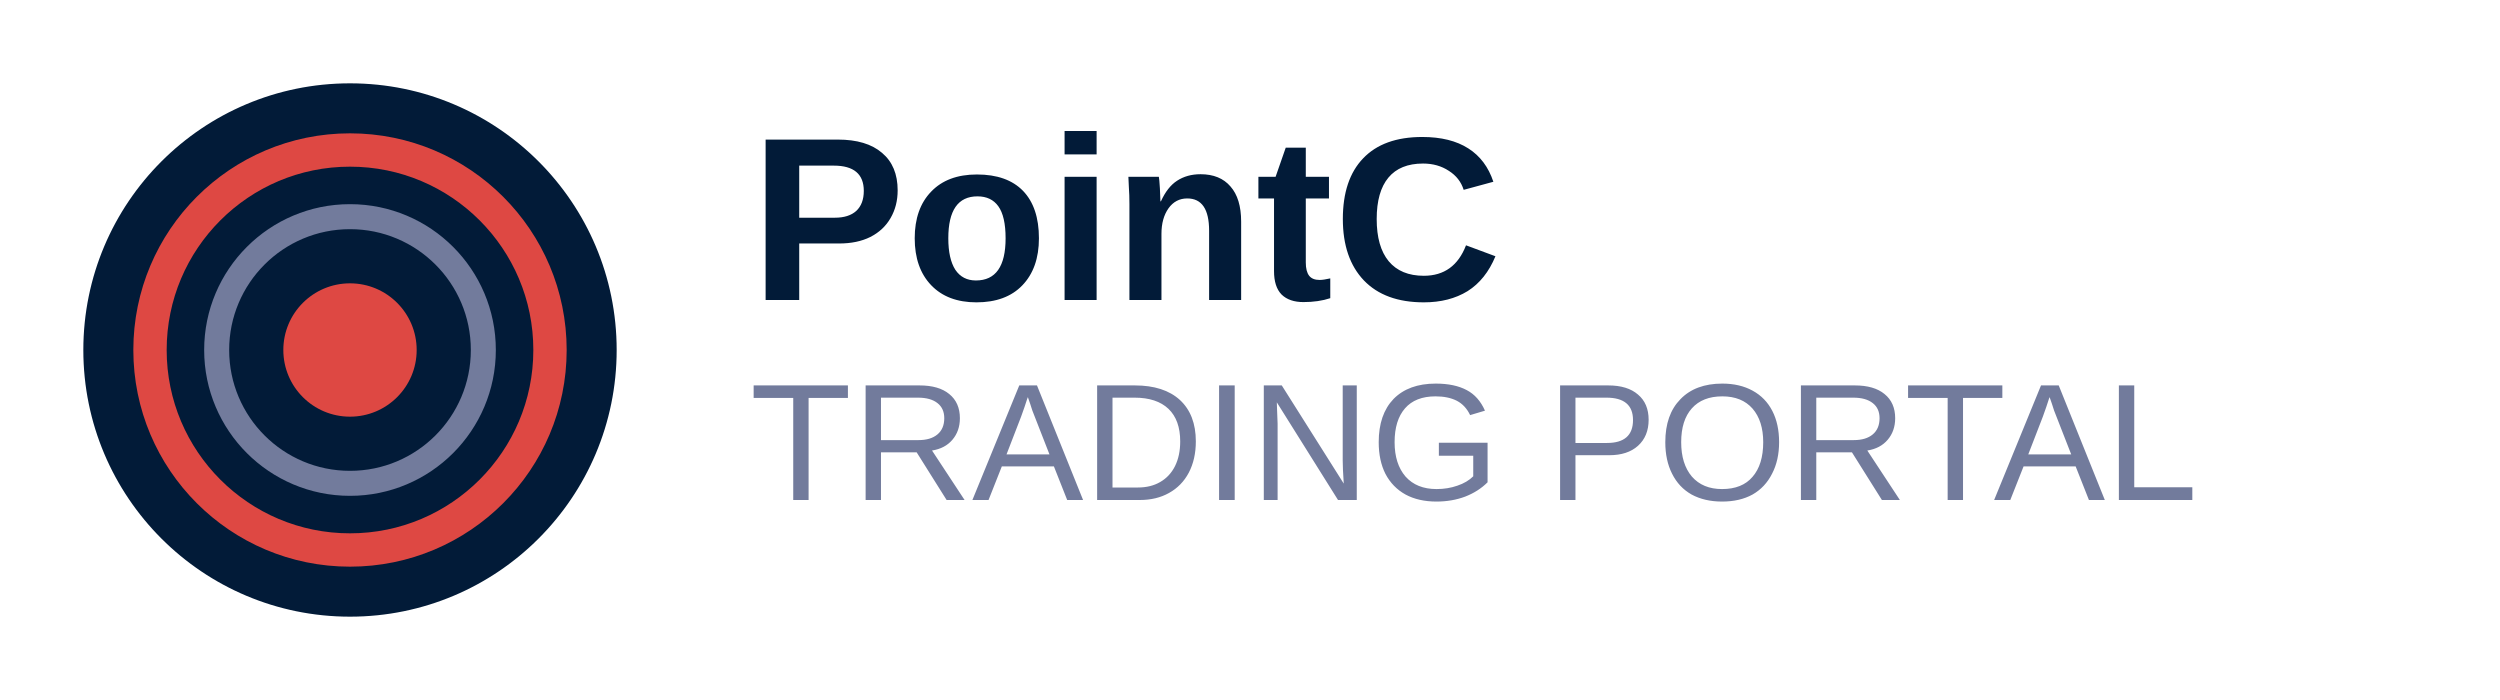
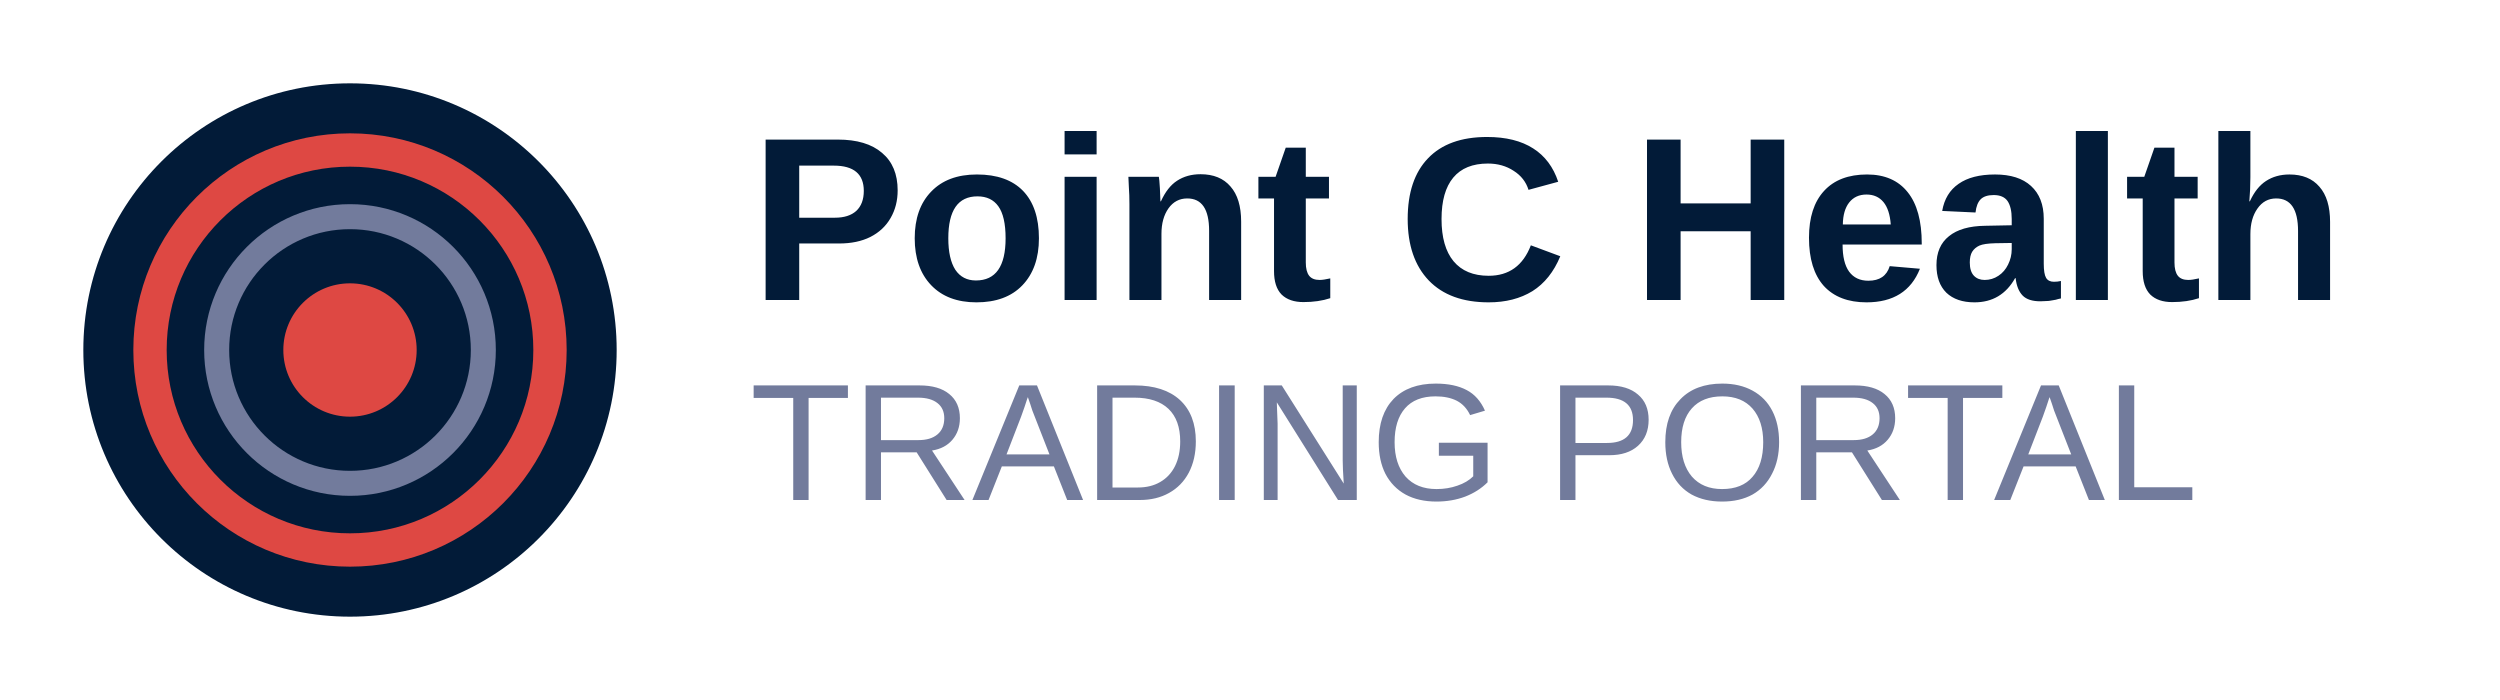
<svg xmlns="http://www.w3.org/2000/svg" width="150" height="42" viewBox="0 0 150 42">
  <circle cx="21" cy="21" r="16" fill="#021B38" />
  <circle cx="21" cy="21" r="12" fill="none" stroke="#DE4843" stroke-width="2" />
  <circle cx="21" cy="21" r="8" fill="none" stroke="#727B9C" stroke-width="1.5" />
  <circle cx="21" cy="21" r="4" fill="#DE4843" />
-   <text x="45" y="18" fill="#021B38" font-family="Arial, sans-serif" font-size="14" font-weight="700">PointC</text>
+   <text x="45" y="18" fill="#021B38" font-family="Arial, sans-serif" font-size="14" font-weight="700">Point C Health</text>
  <text x="45" y="30" fill="#727B9C" font-family="Arial, sans-serif" font-size="10" font-weight="500">TRADING PORTAL</text>
</svg>
